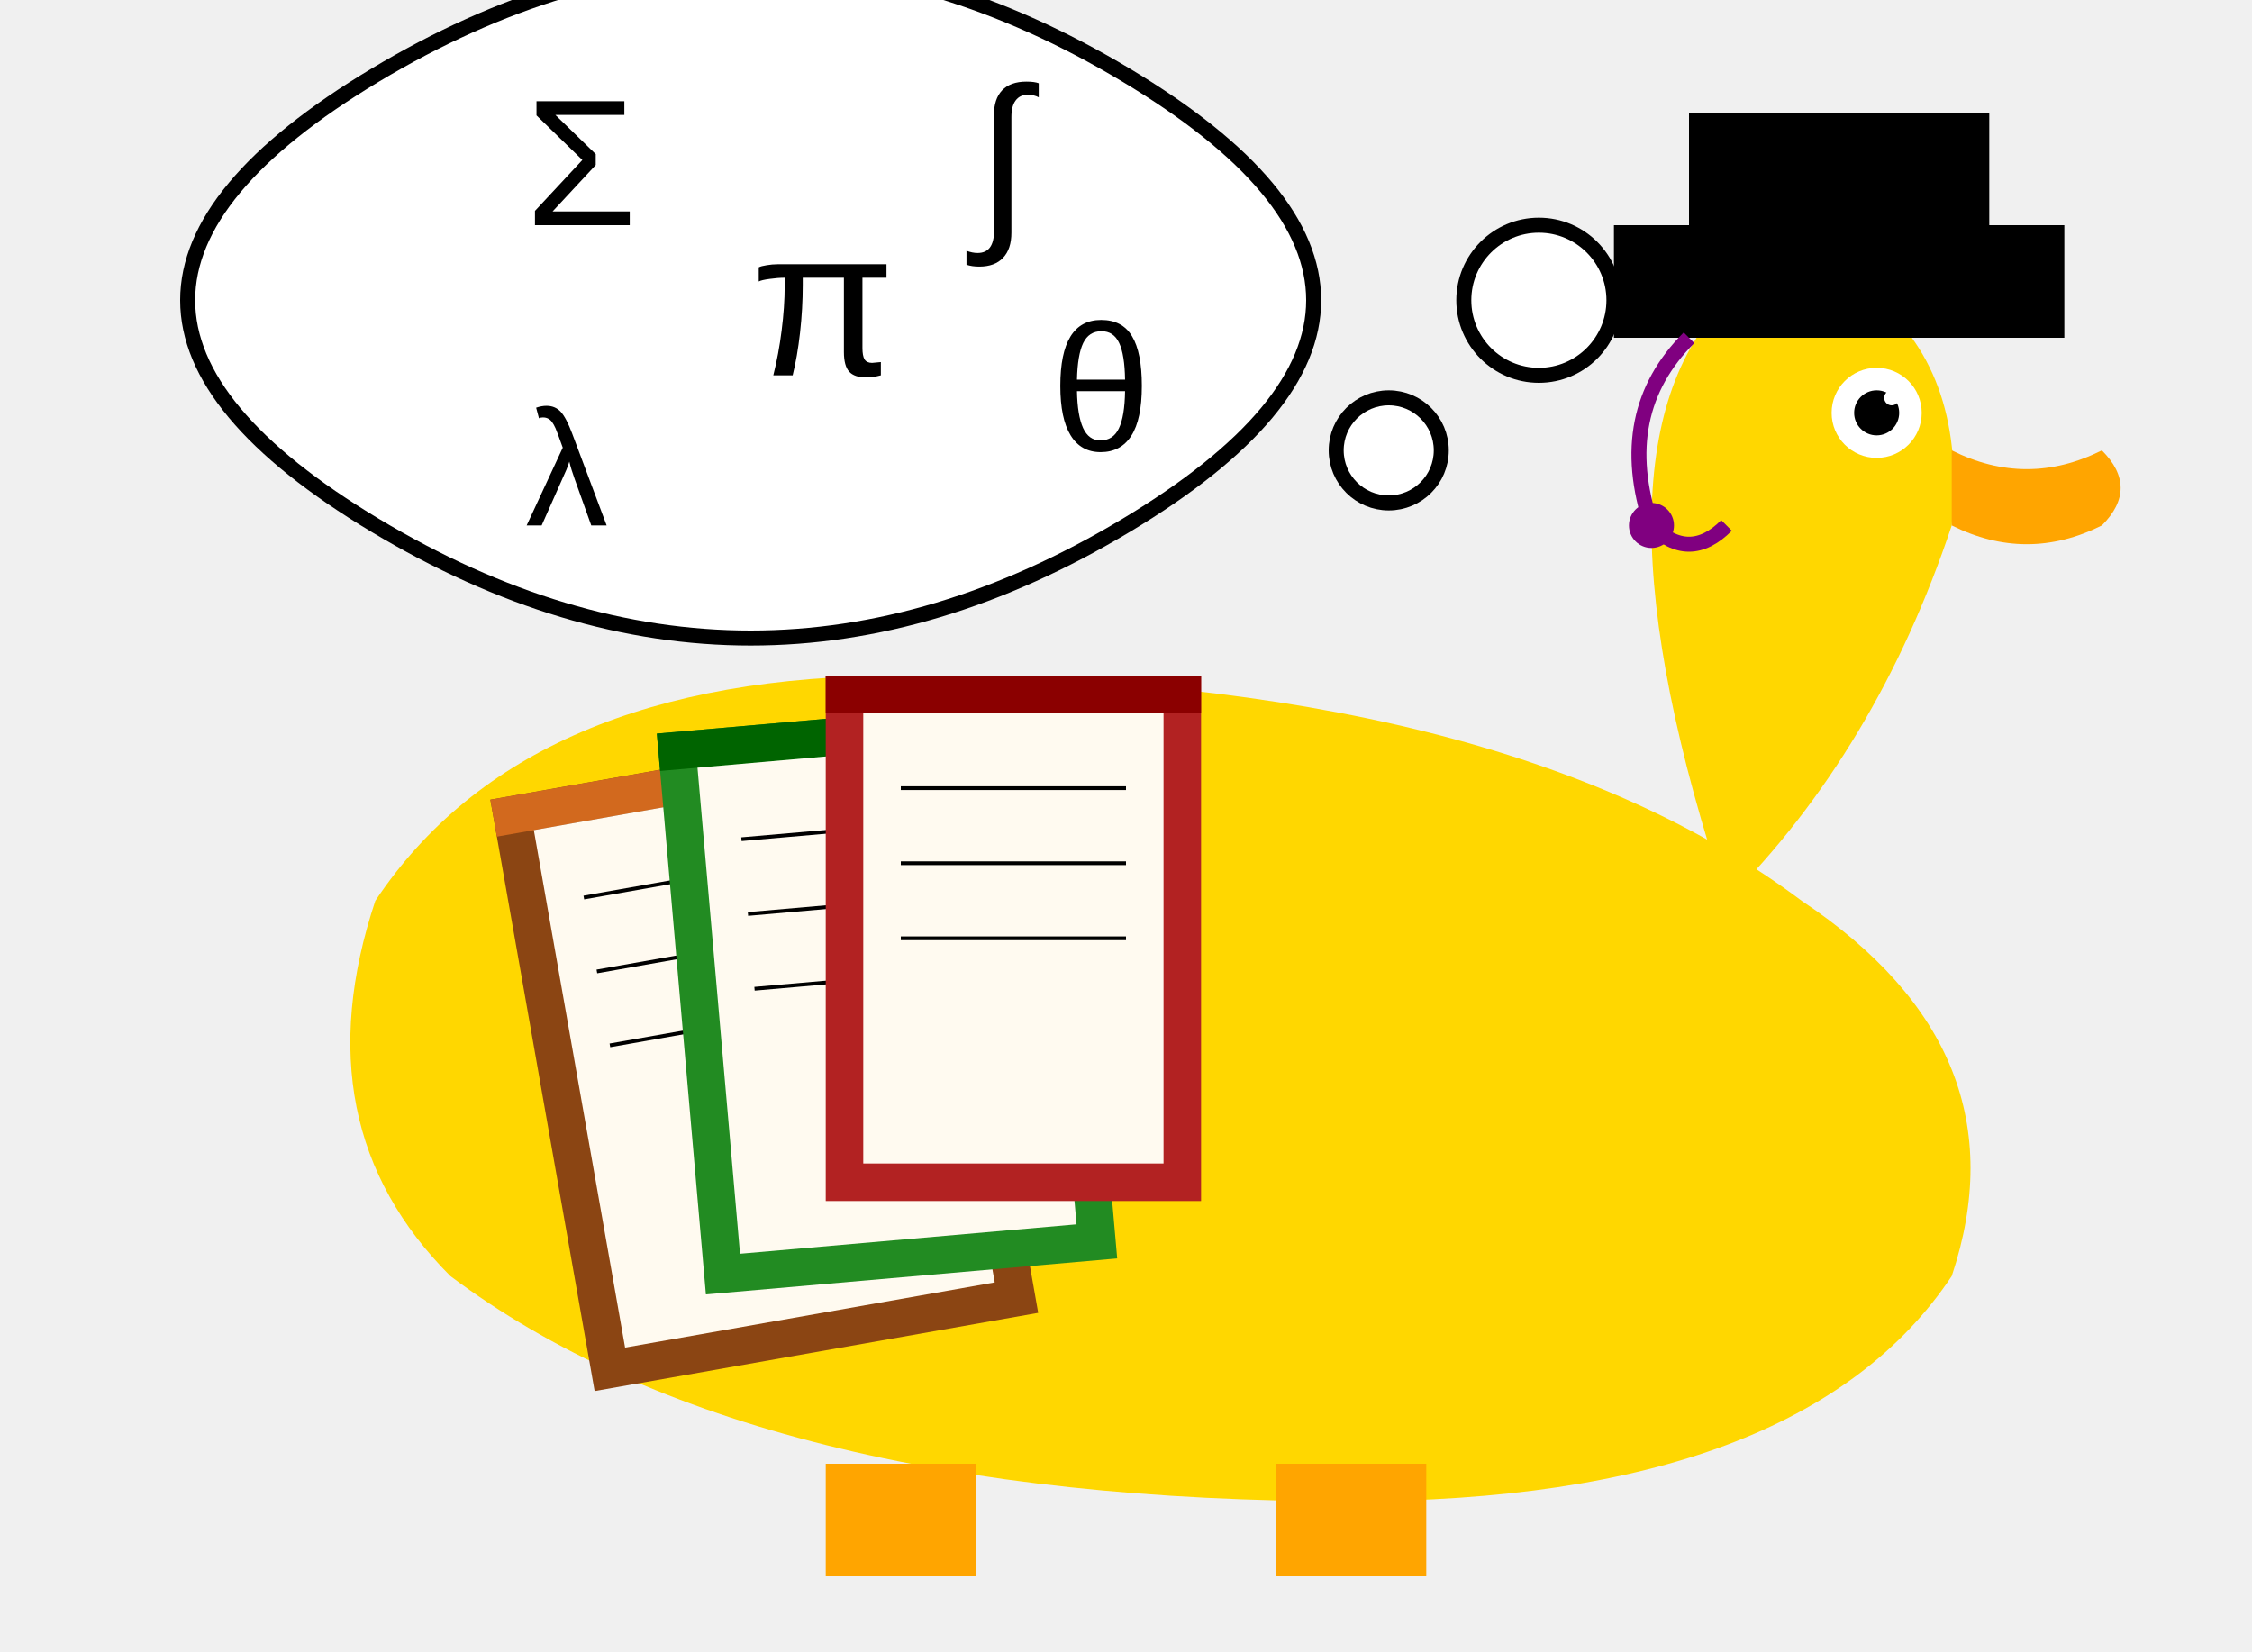
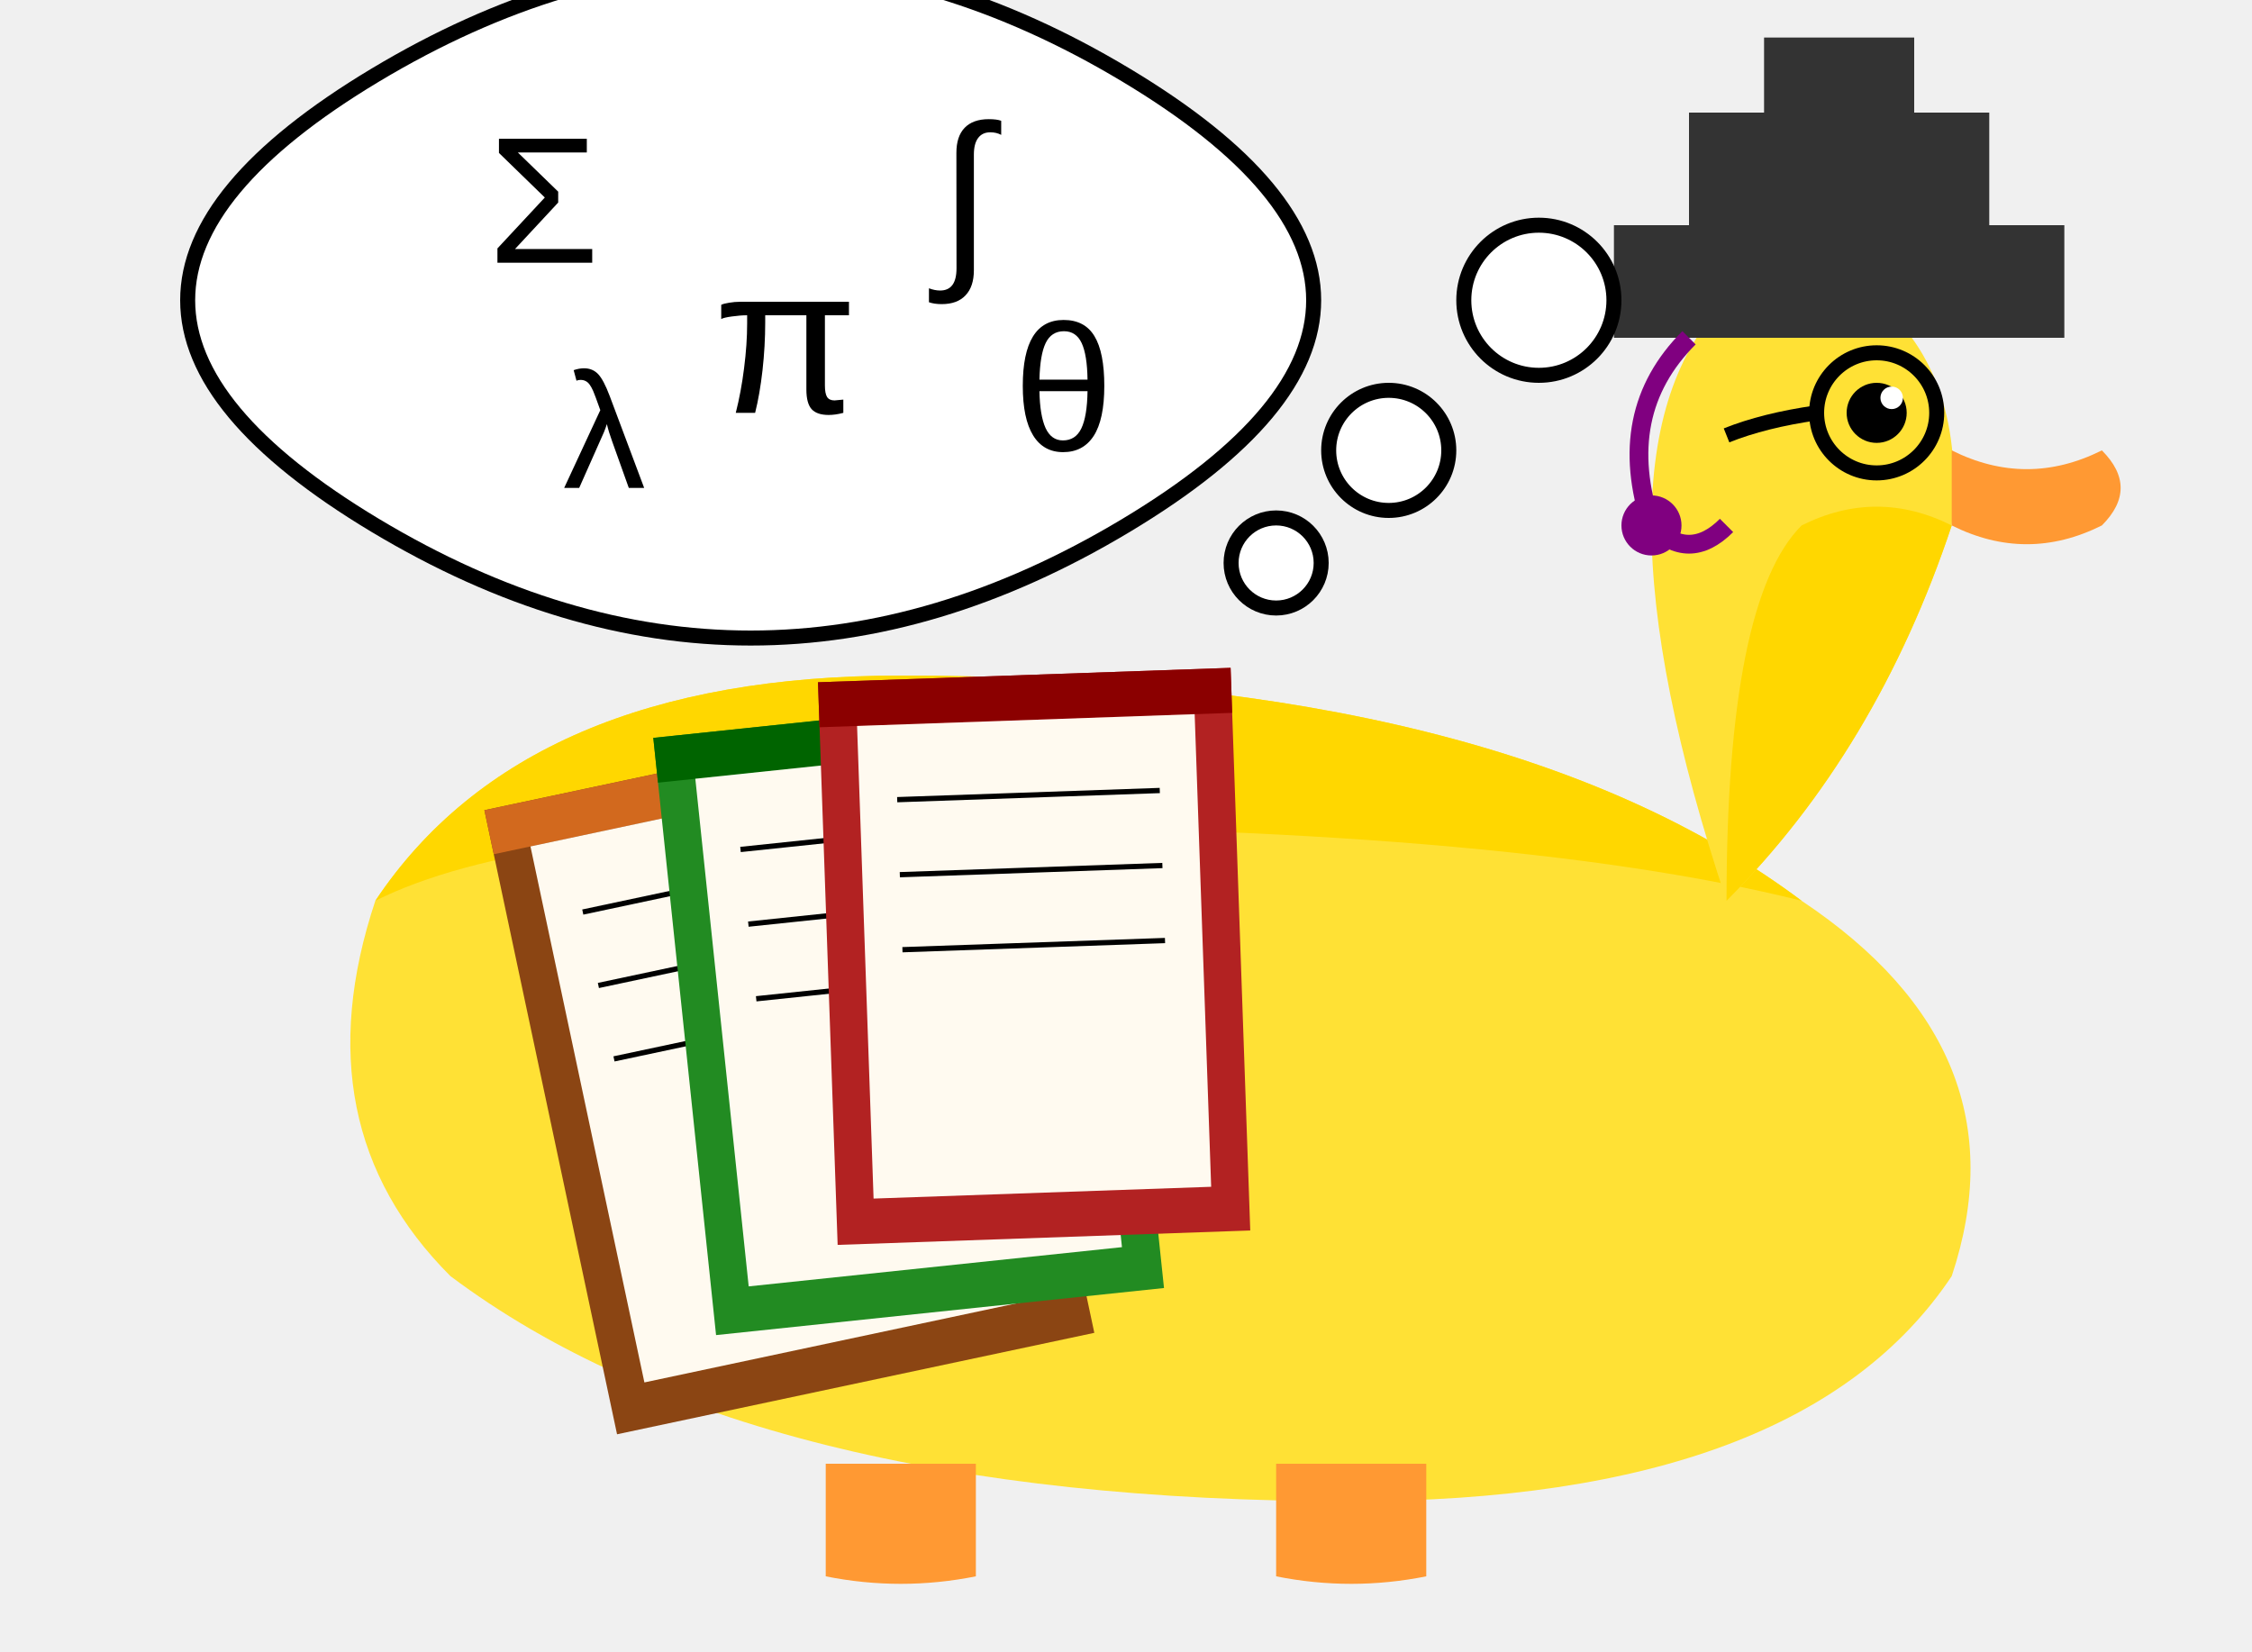
<svg xmlns="http://www.w3.org/2000/svg" viewBox="0 0 300 220">
  <path d="M50 10 Q0 40 50 70 Q100 100 150 70 Q200 40 150 10 Q100 -20 50 10" fill="#FFFFFF" stroke="#000000" stroke-width="2" />
-   <text x="70" y="30" font-family="Arial" font-size="24" fill="#000000">Σ</text>
-   <text x="100" y="50" font-family="Arial" font-size="28" fill="#000000">π</text>
-   <text x="130" y="30" font-family="Arial" font-size="26" fill="#000000">∫</text>
-   <text x="70" y="70" font-family="Arial" font-size="22" fill="#000000">λ</text>
-   <text x="140" y="60" font-family="Arial" font-size="24" fill="#000000">θ</text>
-   <path d="M50 120 Q70 90 120 90 Q200 90 240 120 Q270 140 260 170 Q240 200 180 200 Q100 200 60 170 Q40 150 50 120" fill="#FFD700" />
-   <path d="M230 120 Q250 100 260 70 Q262 50 250 40 Q240 35 230 40 Q220 50 220 70 Q220 90 230 120" fill="#FFD700" />
-   <rect x="215" y="30" width="60" height="15" fill="#000000" />
-   <rect x="225" y="15" width="40" height="15" fill="#000000" />
-   <path d="M225 45 Q215 55 220 70 Q225 75 230 70" stroke="#800080" stroke-width="2" fill="none" />
-   <circle cx="220" cy="70" r="3" fill="#800080" />
-   <circle cx="250" cy="55" r="6" fill="#FFFFFF" />
-   <circle cx="250" cy="55" r="3" fill="#000000" />
-   <circle cx="252" cy="53" r="1" fill="#FFFFFF" />
-   <path d="M260 60 Q270 65 280 60 Q285 65 280 70 Q270 75 260 70 Z" fill="#FFA500" />
-   <g transform="rotate(-10 105 130)">
-     <rect x="70" y="100" width="60" height="80" fill="#8B4513" />
-     <rect x="70" y="100" width="60" height="5" fill="#D2691E" />
-     <rect x="75" y="105" width="50" height="70" fill="#FFFAF0" />
-     <line x1="80" y1="115" x2="120" y2="115" stroke="#000000" stroke-width="0.5" />
-     <line x1="80" y1="125" x2="120" y2="125" stroke="#000000" stroke-width="0.5" />
-     <line x1="80" y1="135" x2="120" y2="135" stroke="#000000" stroke-width="0.5" />
+   <text x="65" y="35" font-family="Arial" font-size="24" fill="#000000">Σ</text>
+   <text x="95" y="55" font-family="Arial" font-size="28" fill="#000000">π</text>
+   <text x="125" y="35" font-family="Arial" font-size="26" fill="#000000">∫</text>
+   <text x="75" y="65" font-family="Arial" font-size="22" fill="#000000">λ</text>
+   <text x="135" y="60" font-family="Arial" font-size="24" fill="#000000">θ</text>
+   <path d="M50 120 Q70 90 120 90 Q200 90 240 120 Q270 140 260 170 Q240 200 180 200 Q100 200 60 170 Q40 150 50 120" fill="#FFE135" />
+   <path d="M50 120 Q70 90 120 90 Q200 90 240 120 Q200 110 120 110 Q70 110 50 120" fill="#FFD700" />
+   <path d="M230 120 Q250 100 260 70 Q262 50 250 40 Q240 35 230 40 Q220 50 220 70 Q220 90 230 120" fill="#FFE135" />
+   <path d="M230 120 Q250 100 260 70 Q250 65 240 70 Q230 80 230 120" fill="#FFD700" />
+   <rect x="215" y="30" width="60" height="15" fill="#333333" />
+   <rect x="225" y="15" width="40" height="15" fill="#333333" />
+   <rect x="235" y="5" width="20" height="10" fill="#333333" />
+   <path d="M225 45 Q215 55 220 70 Q225 75 230 70" stroke="#800080" stroke-width="2.5" fill="none" />
+   <circle cx="220" cy="70" r="4" fill="#800080" />
+   <circle cx="250" cy="55" r="8" fill="none" stroke="#000000" stroke-width="2" />
+   <circle cx="250" cy="55" r="4" fill="#000000" />
+   <circle cx="252" cy="53" r="1.5" fill="#FFFFFF" />
+   <path d="M242 55 Q235 56 230 58" stroke="#000000" stroke-width="2" fill="none" />
+   <path d="M260 60 Q270 65 280 60 Q285 65 280 70 Q270 75 260 70 Z" fill="#FF9933" />
+   <g transform="rotate(-12 105 130)">
+     <rect x="70" y="100" width="65" height="85" fill="#8B4513" />
+     <rect x="70" y="100" width="65" height="6" fill="#D2691E" />
+     <rect x="75" y="106" width="55" height="73" fill="#FFFAF0" />
+     <line x1="80" y1="116" x2="125" y2="116" stroke="#000000" stroke-width="0.7" />
+     <line x1="80" y1="126" x2="125" y2="126" stroke="#000000" stroke-width="0.7" />
+     <line x1="80" y1="136" x2="125" y2="136" stroke="#000000" stroke-width="0.7" />
  </g>
-   <g transform="rotate(-5 120 125)">
-     <rect x="90" y="95" width="55" height="75" fill="#228B22" />
-     <rect x="90" y="95" width="55" height="5" fill="#006400" />
-     <rect x="95" y="100" width="45" height="65" fill="#FFFAF0" />
-     <line x1="100" y1="110" x2="135" y2="110" stroke="#000000" stroke-width="0.5" />
-     <line x1="100" y1="120" x2="135" y2="120" stroke="#000000" stroke-width="0.5" />
-     <line x1="100" y1="130" x2="135" y2="130" stroke="#000000" stroke-width="0.5" />
+   <g transform="rotate(-6 120 125)">
+     <rect x="90" y="95" width="60" height="80" fill="#228B22" />
+     <rect x="90" y="95" width="60" height="6" fill="#006400" />
+     <rect x="95" y="101" width="50" height="68" fill="#FFFAF0" />
+     <line x1="100" y1="111" x2="140" y2="111" stroke="#000000" stroke-width="0.7" />
+     <line x1="100" y1="121" x2="140" y2="121" stroke="#000000" stroke-width="0.7" />
+     <line x1="100" y1="131" x2="140" y2="131" stroke="#000000" stroke-width="0.7" />
  </g>
-   <g transform="rotate(0 135 120)">
-     <rect x="110" y="90" width="50" height="70" fill="#B22222" />
-     <rect x="110" y="90" width="50" height="5" fill="#8B0000" />
-     <rect x="115" y="95" width="40" height="60" fill="#FFFAF0" />
-     <line x1="120" y1="105" x2="150" y2="105" stroke="#000000" stroke-width="0.5" />
-     <line x1="120" y1="115" x2="150" y2="115" stroke="#000000" stroke-width="0.5" />
-     <line x1="120" y1="125" x2="150" y2="125" stroke="#000000" stroke-width="0.5" />
+   <g transform="rotate(-2 135 120)">
+     <rect x="110" y="90" width="55" height="75" fill="#B22222" />
+     <rect x="110" y="90" width="55" height="6" fill="#8B0000" />
+     <rect x="115" y="96" width="45" height="63" fill="#FFFAF0" />
+     <line x1="120" y1="106" x2="155" y2="106" stroke="#000000" stroke-width="0.7" />
+     <line x1="120" y1="116" x2="155" y2="116" stroke="#000000" stroke-width="0.7" />
+     <line x1="120" y1="126" x2="155" y2="126" stroke="#000000" stroke-width="0.7" />
  </g>
-   <path d="M110 195 L130 195 L130 210 L110 210 Z" fill="#FFA500" />
-   <path d="M170 195 L190 195 L190 210 L170 210 Z" fill="#FFA500" />
+   <path d="M110 195 Q120 195 130 195 L130 210 Q120 212 110 210 Z" fill="#FF9933" />
+   <path d="M170 195 Q180 195 190 195 L190 210 Q180 212 170 210 Z" fill="#FF9933" />
  <circle cx="205" cy="40" r="10" fill="#FFFFFF" stroke="#000000" stroke-width="2" />
-   <circle cx="185" cy="60" r="7" fill="#FFFFFF" stroke="#000000" stroke-width="2" />
+   <circle cx="185" cy="60" r="8" fill="#FFFFFF" stroke="#000000" stroke-width="2" />
+   <circle cx="170" cy="75" r="6" fill="#FFFFFF" stroke="#000000" stroke-width="2" />
</svg>
